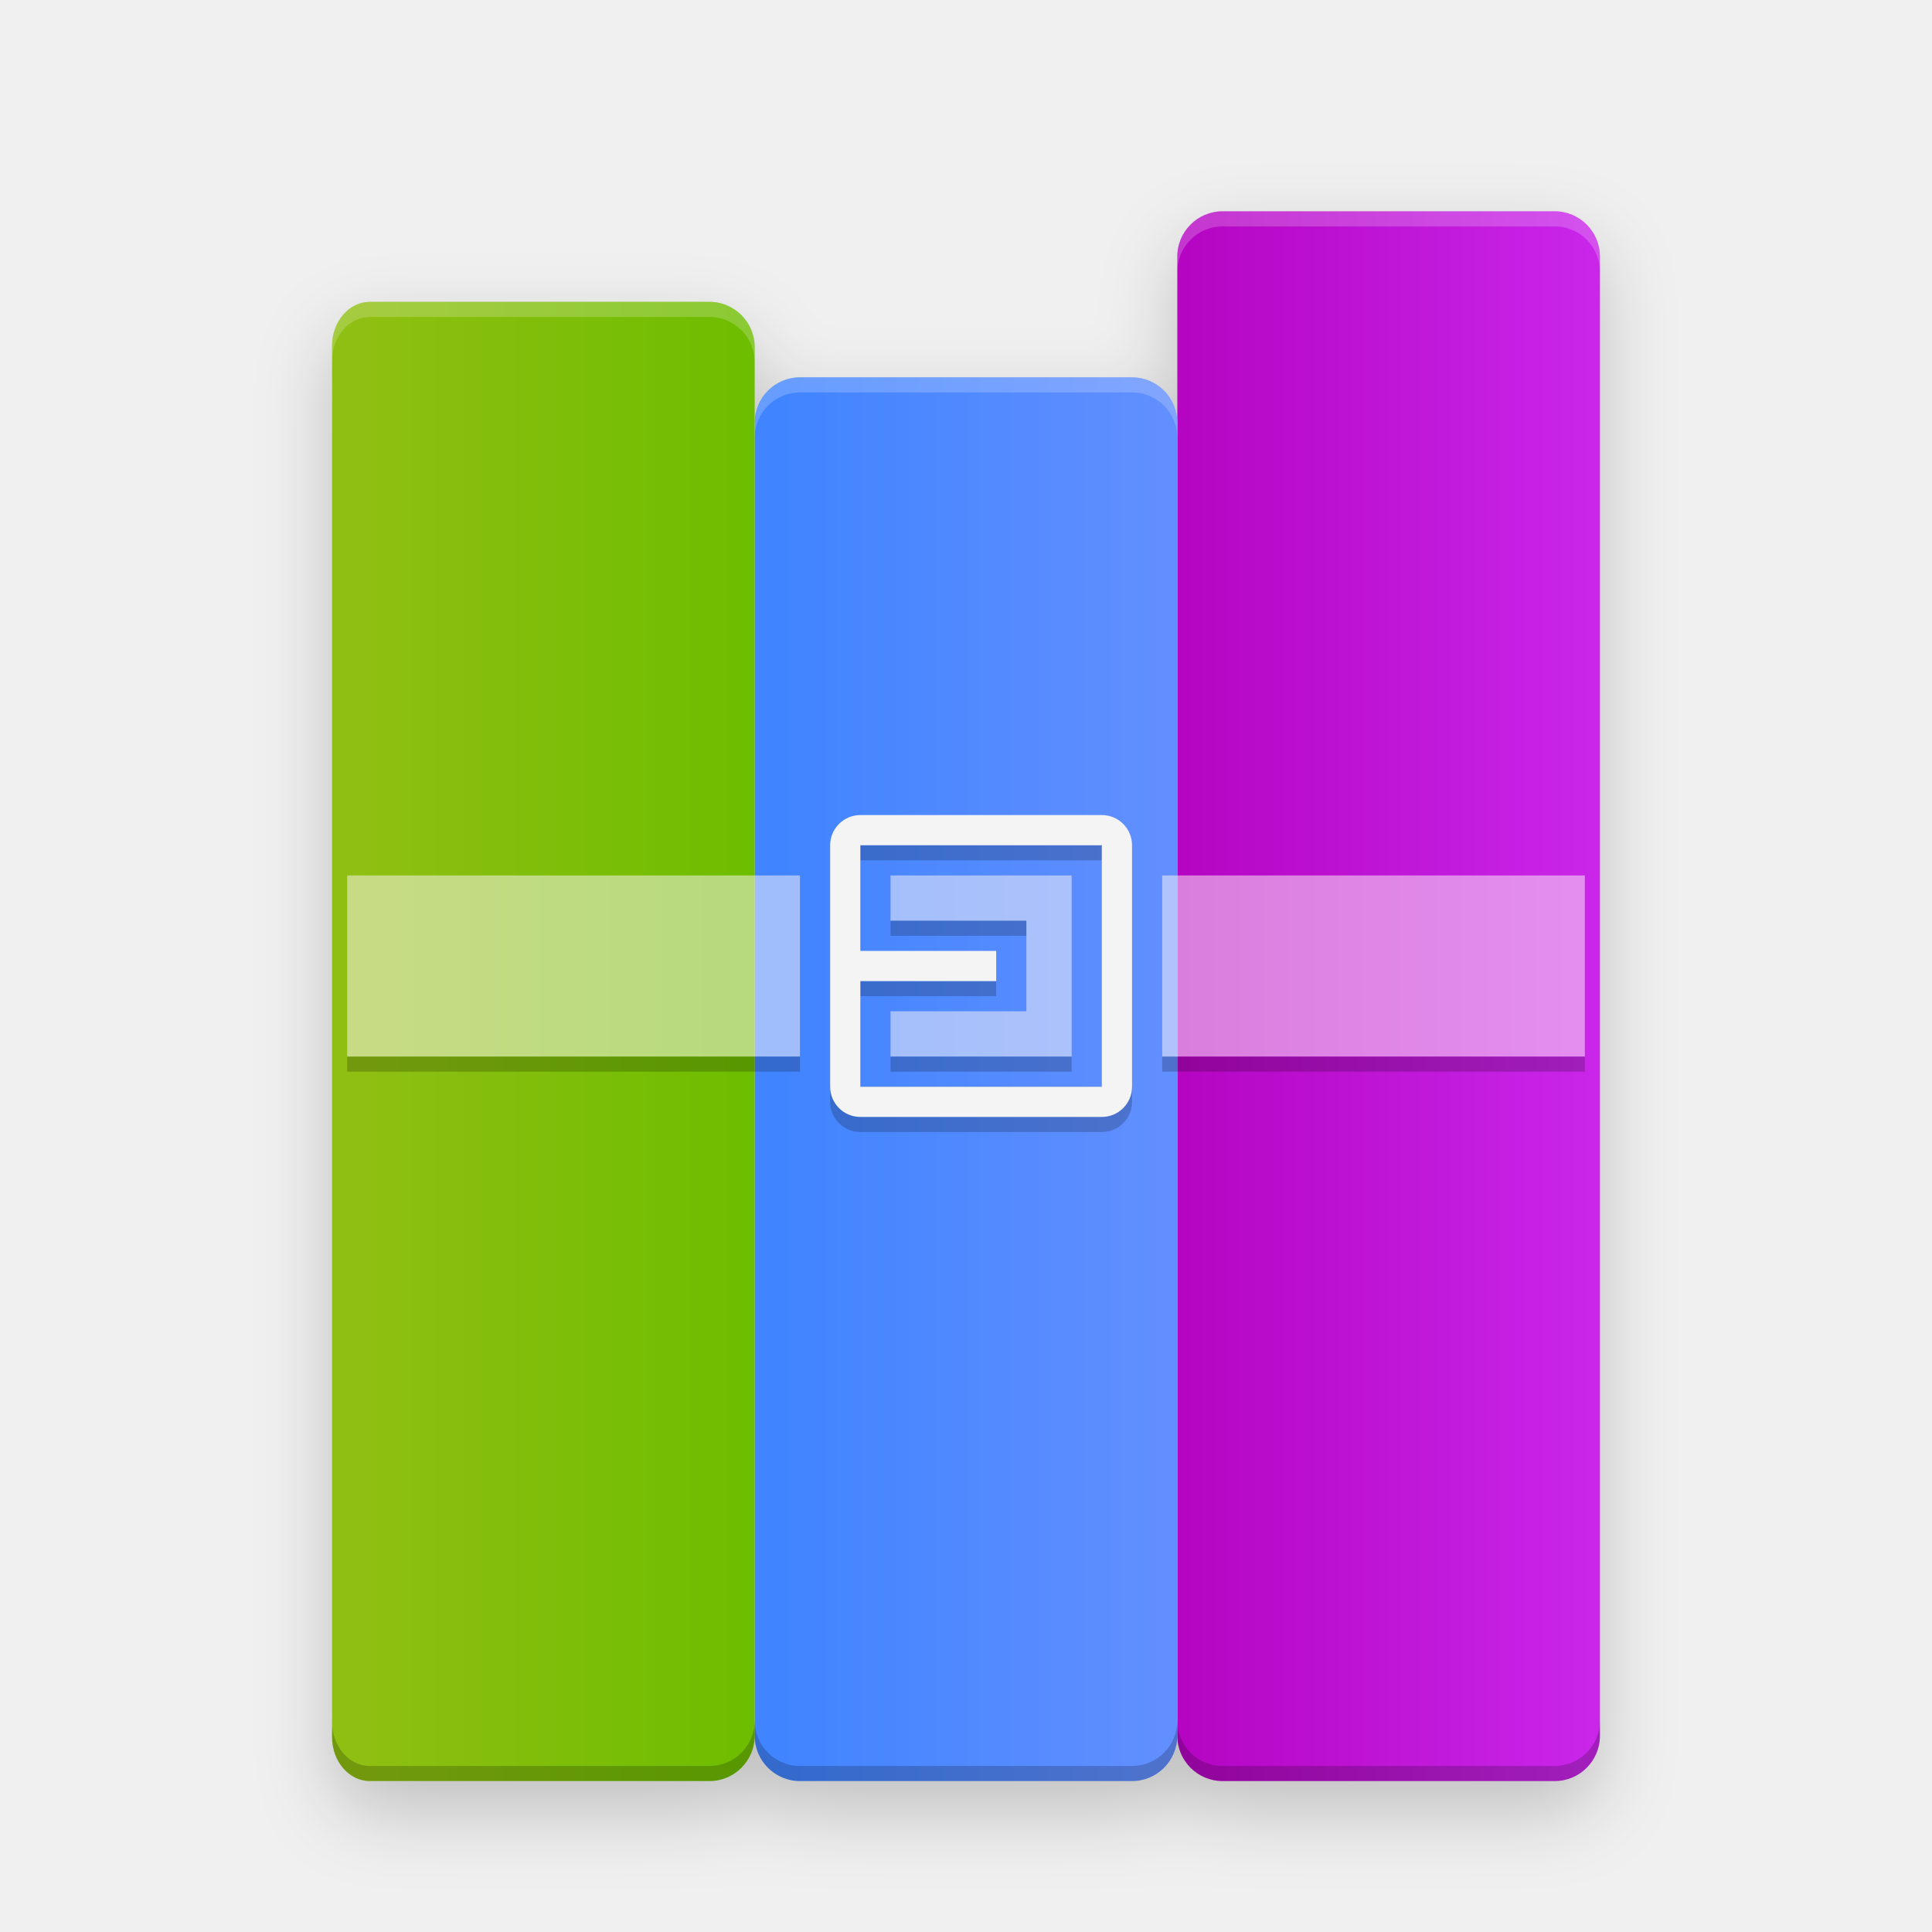
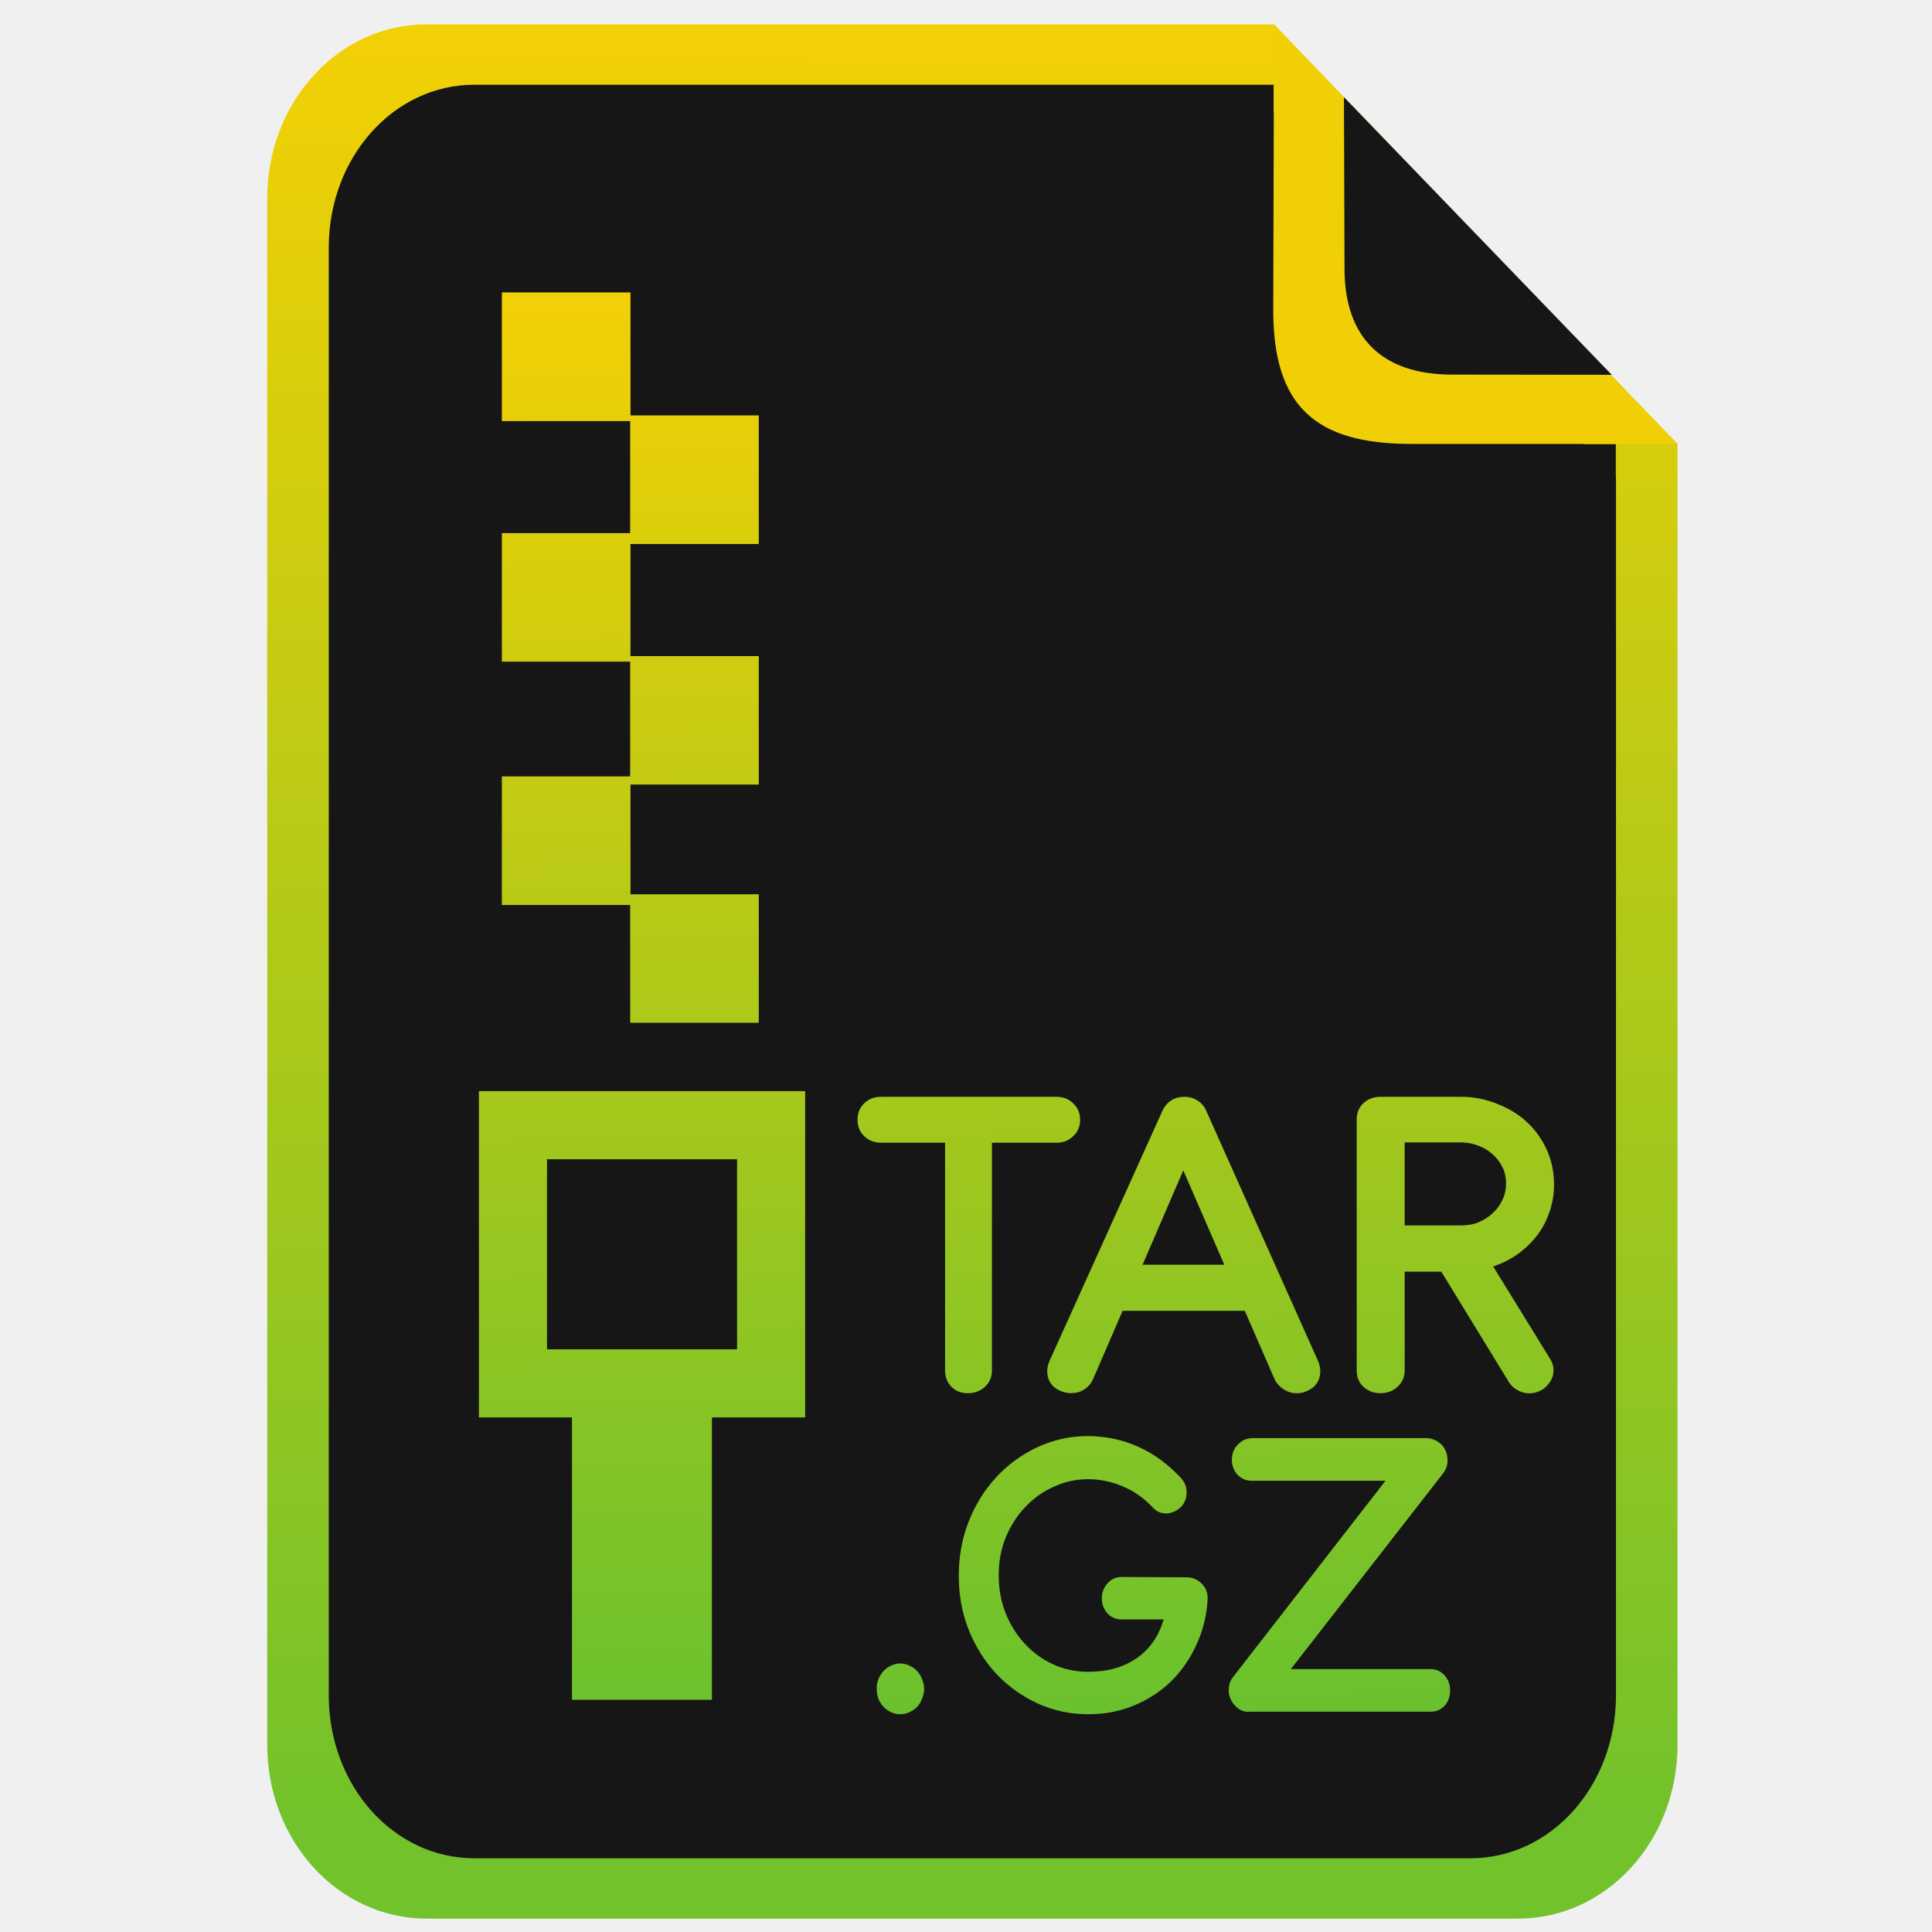
- <svg xmlns="http://www.w3.org/2000/svg" xmlns:xlink="http://www.w3.org/1999/xlink" width="256px" height="256px" viewBox="0 0 256 256" version="1.1">
-   <defs>
-     <path d="M56,28 C56,24.686 58.686,22 62,22 L106,22 C109.314,22 112,24.686 112,28 L112,6 C112,2.686 114.686,-2.79460044e-16 118,-8.8817842e-16 L162,-8.8817842e-16 C165.314,1.44626758e-15 168,2.686 168,6 L168,202 C168,205.314 165.314,208 162,208 L118,208 C114.686,208 112,205.314 112,202 C112,205.314 109.314,208 106,208 L62,208 C58.686,208 56,205.314 56,202 C56,205.314 53.314,208 50,208 L5,208 C2.239,208 7.10542736e-15,205.388 7.10542736e-15,202.167 L0,17.833 C0,14.612 2.239,12 5,12 L50,12 C53.314,12 56,14.686 56,18 L56,28 Z" id="path-1" />
-     <filter x="-10.1%" y="-6.2%" width="120.2%" height="116.3%" filterUnits="objectBoundingBox" id="filter-2">
-       <feOffset dx="0" dy="4" in="SourceAlpha" result="shadowOffsetOuter1" />
-       <feGaussianBlur stdDeviation="5" in="shadowOffsetOuter1" result="shadowBlurOuter1" />
-       <feComposite in="shadowBlurOuter1" in2="SourceAlpha" operator="out" result="shadowBlurOuter1" />
-       <feColorMatrix values="0 0 0 0 0   0 0 0 0 0   0 0 0 0 0  0 0 0 0.2 0" type="matrix" in="shadowBlurOuter1" />
-     </filter>
-     <linearGradient x1="98.475%" y1="48.475%" x2="1.525%" y2="48.475%" id="linearGradient-3">
-       <stop stop-color="#C926EA" offset="0%" />
-       <stop stop-color="#B505C3" offset="100%" />
+ <svg xmlns="http://www.w3.org/2000/svg" xmlns:xlink="http://www.w3.org/1999/xlink" version="1.1" id="svg1" width="24" height="24" viewBox="0 0 24 24" xml:space="preserve">
+   <defs id="defs1">
+     <linearGradient id="linearGradient6">
+       <stop style="stop-color:#f1d005;stop-opacity:1;" offset="0" id="stop6" />
+       <stop style="stop-color:#44bd39;stop-opacity:1;" offset="1" id="stop7" />
    </linearGradient>
-     <linearGradient x1="99.455%" y1="50.545%" x2="3.998%" y2="50.545%" id="linearGradient-4">
-       <stop stop-color="#628FFF" offset="0%" />
-       <stop stop-color="#4084FF" offset="100%" />
+     <linearGradient id="linearGradient159">
+       <stop style="stop-color:#f1d005;stop-opacity:1;" offset="0" id="stop159" />
+       <stop style="stop-color:#71c22b;stop-opacity:1;" offset="1" id="stop160" />
    </linearGradient>
-     <linearGradient x1="100%" y1="50%" x2="6.531%" y2="50%" id="linearGradient-5">
-       <stop stop-color="#6DBD00" offset="0%" />
-       <stop stop-color="#8FBF12" offset="100%" />
-     </linearGradient>
+     <linearGradient xlink:href="#linearGradient159" id="linearGradient160" x1="282.527" y1="17.848" x2="282.214" y2="479.753" gradientUnits="userSpaceOnUse" />
+     <linearGradient xlink:href="#linearGradient6" id="linearGradient7" x1="270.511" y1="81.918" x2="278.03" y2="553.344" gradientUnits="userSpaceOnUse" />
  </defs>
-   <g id="application-x-tar" stroke="none" stroke-width="1" fill="none" fill-rule="evenodd">
-     <g id="Group" transform="translate(44, 28)">
-       <g id="Combined-Shape">
-         <use fill="black" fill-opacity="1" filter="url(#filter-2)" xlink:href="#path-1" />
-         <use fill-opacity="0.1" fill="#000000" fill-rule="evenodd" xlink:href="#path-1" />
-       </g>
-       <path d="M168,6 L168,202 C168,205.314 165.314,208 162,208 L118,208 C114.686,208 112,205.314 112,202 L112,6 C112,2.686 114.686,6.08718376e-16 118,0 L162,0 C165.314,-6.08718376e-16 168,2.686 168,6 Z" id="Rectangle-43" fill="url(#linearGradient-3)" />
-       <path d="M112,28 L112,202 C112,205.314 109.314,208 106,208 L62,208 C58.686,208 56,205.314 56,202 L56,28 C56,24.686 58.686,22 62,22 L106,22 C109.314,22 112,24.686 112,28 Z" id="Rectangle-43" fill="url(#linearGradient-4)" />
-       <path d="M56,18 L56,202 C56,205.314 53.314,208 50,208 L5,208 C2.239,208 7.10542736e-15,205.388 7.10542736e-15,202.167 L0,17.833 C0,14.612 2.239,12 5,12 L50,12 C53.314,12 56,14.686 56,18 Z" id="Rectangle-43" fill="url(#linearGradient-5)" />
-       <path d="M7.70932444e-17,19.833 L0,17.833 C0,14.612 2.239,12 5,12 L50,12 C53.314,12 56,14.686 56,18 L56,20 C56,16.686 53.314,14 50,14 L5,14 C2.239,14 0,16.612 0,19.833 Z M56,28 C56,24.686 58.686,22 62,22 L106,22 C109.314,22 112,24.686 112,28 L112,116 L112,30 C112,26.686 109.314,24 106,24 L62,24 C58.686,24 56,26.686 56,30 L56,116 L56,28 Z M112,8 L112,6 C112,2.686 114.686,-2.79460044e-16 118,-8.8817842e-16 L162,-8.8817842e-16 C165.314,1.44626758e-15 168,2.686 168,6 L168,105 L168,8 C168,4.686 165.314,2 162,2 L118,2 C114.686,2 112,4.686 112,8 Z" id="Combined-Shape" fill-opacity="0.2" fill="#FFFFFF" />
-       <path d="M74,106 L92,106 L92,94 L74,94 L74,88 L98,88 L98,112 L74,112 L74,106 Z M62,88 L62,112 L2,112 L2,88 L62,88 Z M110,88 L166,88 L166,112 L110,112 L110,88 Z" id="Combined-Shape" fill-opacity="0.5" fill="#FFF8F8" />
-       <path d="M2,112 L62,112 L62,114 L2,114 L2,112 Z M166,112 L166,114 L110,114 L110,112 L166,112 Z M74,94 L92,94 L92,96 L74,96 L74,94 Z M74,112 L98,112 L98,114 L74,114 L74,112 Z M70,102 L88,102 L88,104 L70,104 L70,102 Z M70,84 L102,84 L102,86 L70,86 L70,84 Z M66,116 L106,116 L106,118 C106,120.209 104.209,122 102,122 L70,122 C67.791,122 66,120.209 66,118 L66,116 Z" id="Combined-Shape" fill-opacity="0.2" fill="#000000" />
-       <path d="M70,80 L102,80 C104.209,80 106,81.791 106,84 L106,116 C106,118.209 104.209,120 102,120 L70,120 C67.791,120 66,118.209 66,116 L66,84 C66,81.791 67.791,80 70,80 Z M70,84 L70,116 L102,116 L102,84 L70,84 Z M70,98 L88,98 L88,102 L70,102 L70,98 Z" id="Combined-Shape" fill="#F4F4F4" />
-       <path d="M7.10542736e-15,200.167 C7.10542736e-15,203.388 2.239,206 5,206 L50,206 C53.314,206 56,203.314 56,200 C56,203.314 58.686,206 62,206 L106,206 C109.314,206 112,203.314 112,200 C112,203.314 114.686,206 118,206 L162,206 C165.314,206 168,203.314 168,200 L168,202 C168,205.314 165.314,208 162,208 L118,208 C114.686,208 112,205.314 112,202 C112,205.314 109.314,208 106,208 L62,208 C58.686,208 56,205.314 56,202 C56,205.314 53.314,208 50,208 L5,208 C2.239,208 7.10542736e-15,205.388 7.10542736e-15,202.167 L7.02833411e-15,200.167 Z" id="Combined-Shape" fill-opacity="0.2" fill="#000000" />
-     </g>
+   <g id="layer1" transform="matrix(0.04770193,0,0,0.04770193,-0.9309345,-0.1436683)" style="stroke-width:20.964">
+     <path id="rect1" style="fill:url(#linearGradient160);fill-opacity:1;stroke-width:20.963;opacity:1;stroke:#000000;stroke-opacity:0;fill-rule:nonzero" d="m 130.617,9.354 c -22.996,0 -41.509,20.201 -41.509,45.293 V 457.354 c 0,25.092 18.513,45.293 41.509,45.293 h 284.243 c 22.996,0 41.509,-20.201 41.509,-45.293 V 118.668 L 351.307,9.354 Z" />
+     <path id="path1" style="display:inline;fill:#161616;fill-opacity:1;stroke-width:20.963" d="M 143.004 25.081 C 122.013 25.081 105.13 44.007 105.13 67.499 L 105.13 444.515 C 105.13 468.007 122.013 486.933 143.004 486.933 L 402.468 486.933 C 423.459 486.933 440.342 468.007 440.342 444.515 L 440.342 127.401 L 440.301 127.36 L 440.301 118.639 L 432.112 118.639 L 351.206 32.287 L 351.206 25.081 L 344.45 25.081 L 331.307 25.081 L 143.004 25.081 z " />
+     <path id="rect2" style="display:inline;fill:#f0cf06;fill-opacity:1;stroke-width:20.963;opacity:1;stroke:#000000;stroke-opacity:0;fill-rule:nonzero" d="m 456.369,118.619 -0.004,-0.002 L 351.295,9.424 351.091,83.526 c -0.069,25.092 10.802,35.093 35.894,35.093 z" />
+     <path id="rect3" style="fill:#161616;fill-opacity:1;stroke-width:20.964" d="m 369.504,28.314 0.144,44.812 c 0.058,17.97 9.957,27.414 27.927,27.437 l 41.656,0.052 z" />
+   </g>
+   <g id="layer2" transform="matrix(0.04770193,0,0,0.04770193,-0.1324734,-0.1436683)" style="stroke-width:20.964;fill-opacity:1;fill:url(#linearGradient7)">
+     <path id="rect18" style="fill:url(#linearGradient7);fill-opacity:1;stroke-width:20.964;opacity:1;stroke:#000000;stroke-opacity:0;fill-rule:nonzero" d="M 133.471 79.168 L 133.471 112.661 L 166.882 112.661 L 166.882 141.854 L 133.471 141.854 L 133.471 175.306 L 166.882 175.306 L 166.882 205.195 L 133.471 205.195 L 133.471 238.688 L 166.882 238.688 L 166.882 269.355 L 200.375 269.355 L 200.375 235.903 L 166.964 235.903 L 166.964 207.324 L 200.375 207.324 L 200.375 173.873 L 166.964 173.873 L 166.964 144.679 L 200.375 144.679 L 200.375 111.187 L 166.964 111.187 L 166.964 79.168 L 133.471 79.168 z M 127.494 287.166 L 127.494 372.125 L 151.733 372.125 L 151.733 445.661 L 188.173 445.661 L 188.173 372.125 L 212.453 372.125 L 212.453 287.166 L 127.494 287.166 z M 232.229 288.64 C 230.473 288.64 228.978 289.193 227.807 290.359 C 226.637 291.485 226.088 292.929 226.088 294.618 C 226.088 296.306 226.637 297.71 227.807 298.876 C 228.978 300.001 230.473 300.595 232.229 300.595 L 248.894 300.595 L 248.894 359.924 C 248.894 361.612 249.444 363.015 250.531 364.141 C 251.66 365.267 253.075 365.82 254.831 365.82 C 256.587 365.82 258.081 365.267 259.294 364.141 C 260.506 363.016 261.095 361.612 261.095 359.924 L 261.095 300.595 L 277.882 300.595 C 278.76 300.595 279.545 300.466 280.298 300.186 C 281.051 299.864 281.72 299.398 282.263 298.876 C 282.849 298.353 283.281 297.757 283.574 297.033 C 283.908 296.309 284.065 295.503 284.065 294.658 C 284.065 292.97 283.476 291.525 282.263 290.359 C 281.092 289.193 279.638 288.64 277.882 288.64 L 232.229 288.64 z M 311.252 288.64 C 309.956 288.64 308.775 288.938 307.772 289.581 C 306.81 290.225 306.022 291.159 305.479 292.325 L 276.122 357.344 C 275.411 358.912 275.293 360.484 275.794 362.012 C 276.296 363.5 277.357 364.563 278.988 365.247 C 279.824 365.568 280.649 365.78 281.485 365.82 C 282.363 365.82 283.189 365.693 283.942 365.451 C 284.695 365.17 285.363 364.745 285.948 364.223 C 286.575 363.66 287.088 362.98 287.422 362.176 L 295.12 344.365 L 326.934 344.365 L 334.754 362.299 C 335.13 363.062 335.642 363.66 336.269 364.223 C 336.896 364.746 337.563 365.17 338.316 365.451 C 339.069 365.733 339.896 365.86 340.732 365.82 C 341.568 365.82 342.353 365.607 343.148 365.247 C 344.736 364.563 345.799 363.5 346.3 362.012 C 346.802 360.484 346.684 358.912 345.973 357.344 L 316.902 292.284 C 316.401 291.118 315.614 290.184 314.568 289.581 C 313.565 288.938 312.464 288.64 311.252 288.64 z M 362.269 288.64 C 360.513 288.64 359.018 289.193 357.806 290.318 C 356.635 291.444 356.086 292.847 356.086 294.536 L 356.086 359.924 C 356.086 361.612 356.635 363.015 357.806 364.141 C 359.018 365.267 360.513 365.82 362.269 365.82 C 364.024 365.82 365.519 365.267 366.732 364.141 C 367.944 363.016 368.574 361.612 368.574 359.924 L 368.574 334.17 L 378.114 334.17 L 395.638 362.79 C 396.056 363.514 396.608 364.109 397.235 364.591 C 397.904 365.034 398.571 365.374 399.323 365.615 C 400.076 365.816 400.863 365.901 401.657 365.82 C 402.452 365.738 403.238 365.526 403.991 365.124 C 404.743 364.762 405.332 364.253 405.833 363.65 C 406.377 363.006 406.811 362.326 407.062 361.603 C 407.312 360.839 407.39 360.072 407.307 359.269 C 407.224 358.465 406.948 357.658 406.488 356.935 L 391.626 332.819 C 393.925 332.055 396.049 330.992 397.972 329.625 C 399.937 328.218 401.628 326.602 403.049 324.753 C 404.471 322.903 405.531 320.862 406.284 318.611 C 407.078 316.36 407.471 314.02 407.471 311.528 C 407.471 308.352 406.883 305.335 405.629 302.561 C 404.374 299.747 402.645 297.282 400.429 295.232 C 398.255 293.181 395.659 291.648 392.69 290.482 C 389.764 289.276 386.618 288.64 383.273 288.64 L 362.269 288.64 z M 368.574 300.514 L 383.273 300.514 C 384.862 300.514 386.355 300.811 387.777 301.373 C 389.198 301.896 390.458 302.66 391.503 303.625 C 392.59 304.59 393.455 305.738 394.082 307.065 C 394.709 308.351 394.983 309.712 394.983 311.2 C 394.983 312.647 394.709 314.05 394.082 315.376 C 393.497 316.703 392.672 317.852 391.585 318.857 C 390.539 319.862 389.321 320.669 387.9 321.272 C 386.478 321.875 384.903 322.132 383.314 322.132 L 368.574 322.132 L 368.574 300.514 z M 145.223 304.895 L 194.724 304.895 L 194.724 354.396 L 145.223 354.396 L 145.223 304.895 z M 310.924 307.802 L 321.611 332.368 L 300.32 332.368 L 310.924 307.802 z M 286.03 376.998 C 281.307 376.998 276.903 378.016 272.805 379.946 C 268.707 381.875 265.14 384.505 262.119 387.807 C 259.097 391.109 256.731 394.938 254.994 399.353 C 253.293 403.732 252.456 408.421 252.456 413.356 C 252.456 418.365 253.299 423.063 255.035 427.441 C 256.806 431.819 259.179 435.599 262.201 438.865 C 265.257 442.13 268.871 444.711 272.969 446.603 C 277.102 448.495 281.506 449.428 286.194 449.428 C 290.396 449.428 294.346 448.697 298.027 447.176 C 301.708 445.655 304.912 443.583 307.69 440.912 C 310.468 438.203 312.697 434.963 314.364 431.29 C 316.065 427.616 317.062 423.634 317.271 419.293 C 317.271 417.661 316.716 416.364 315.674 415.362 C 314.632 414.361 313.366 413.803 311.907 413.766 L 294.833 413.684 C 293.375 413.684 292.162 414.249 291.189 415.362 C 290.217 416.438 289.715 417.731 289.715 419.252 C 289.715 420.81 290.216 422.107 291.189 423.183 C 292.162 424.222 293.375 424.739 294.833 424.739 L 305.806 424.739 C 304.521 429.117 302.202 432.477 298.764 434.852 C 295.361 437.19 291.166 438.373 286.235 438.373 C 282.971 438.373 279.911 437.747 277.063 436.449 C 274.216 435.15 271.771 433.348 269.652 431.085 C 267.569 428.822 265.873 426.144 264.657 423.101 C 263.442 420.058 262.856 416.758 262.856 413.233 C 262.856 409.671 263.448 406.408 264.698 403.366 C 265.948 400.323 267.657 397.69 269.775 395.463 C 271.894 393.2 274.373 391.443 277.186 390.182 C 279.999 388.883 282.952 388.216 286.112 388.216 C 289.168 388.216 292.197 388.835 295.079 390.059 C 297.996 391.246 300.579 393.059 302.94 395.545 C 303.461 396.102 304.035 396.555 304.66 396.815 C 305.32 397.036 306.006 397.142 306.666 397.142 C 307.326 397.104 307.965 396.91 308.591 396.651 C 309.216 396.354 309.789 395.983 310.31 395.463 C 311.317 394.387 311.819 393.099 311.784 391.615 C 311.784 390.13 311.235 388.883 310.228 387.807 C 306.86 384.245 303.196 381.522 299.132 379.741 C 295.069 377.923 290.684 376.998 286.03 376.998 z M 328.899 377.53 C 328.17 377.53 327.47 377.685 326.811 377.98 C 326.186 378.277 325.618 378.689 325.132 379.209 C 324.646 379.691 324.263 380.26 323.986 380.928 C 323.708 381.596 323.576 382.319 323.576 383.098 C 323.576 384.656 324.078 385.994 325.05 387.07 C 326.057 388.109 327.277 388.626 328.735 388.626 L 363.579 388.626 L 323.986 439.601 C 323.499 440.195 323.17 440.821 322.962 441.526 C 322.79 442.231 322.722 442.95 322.757 443.655 C 322.826 444.323 323.019 444.993 323.33 445.661 C 323.643 446.329 324.079 446.898 324.6 447.381 C 325.156 447.938 325.742 448.345 326.401 448.568 C 327.061 448.79 327.713 448.847 328.408 448.773 L 375.33 448.773 C 376.788 448.773 378.002 448.256 378.974 447.217 C 379.946 446.141 380.407 444.804 380.407 443.246 C 380.407 441.687 379.946 440.391 378.974 439.315 C 378.001 438.239 376.788 437.677 375.33 437.677 L 338.93 437.677 L 378.483 386.824 C 378.934 386.23 379.298 385.608 379.506 384.941 C 379.749 384.236 379.78 383.517 379.711 382.812 C 379.675 382.106 379.53 381.436 379.22 380.805 C 378.942 380.138 378.553 379.564 378.032 379.045 L 377.377 378.553 C 376.544 377.96 375.594 377.604 374.552 377.53 L 328.899 377.53 z M 237.225 436.203 C 236.391 436.203 235.573 436.406 234.809 436.776 C 234.079 437.111 233.44 437.575 232.884 438.168 C 232.329 438.762 231.88 439.44 231.533 440.257 C 231.221 441.073 231.083 441.905 231.083 442.795 C 231.083 443.686 231.222 444.599 231.533 445.416 C 231.881 446.232 232.329 446.91 232.884 447.504 C 233.44 448.098 234.079 448.562 234.809 448.896 C 235.573 449.267 236.391 449.428 237.225 449.428 C 238.093 449.428 238.87 449.267 239.599 448.896 C 240.363 448.562 241.05 448.098 241.606 447.504 C 242.161 446.91 242.562 446.232 242.875 445.416 C 243.222 444.599 243.448 443.686 243.448 442.795 C 243.448 441.905 243.222 441.073 242.875 440.257 C 242.562 439.44 242.162 438.762 241.606 438.168 C 241.05 437.575 240.363 437.11 239.599 436.776 C 238.87 436.405 238.093 436.203 237.225 436.203 z " />
  </g>
</svg>
